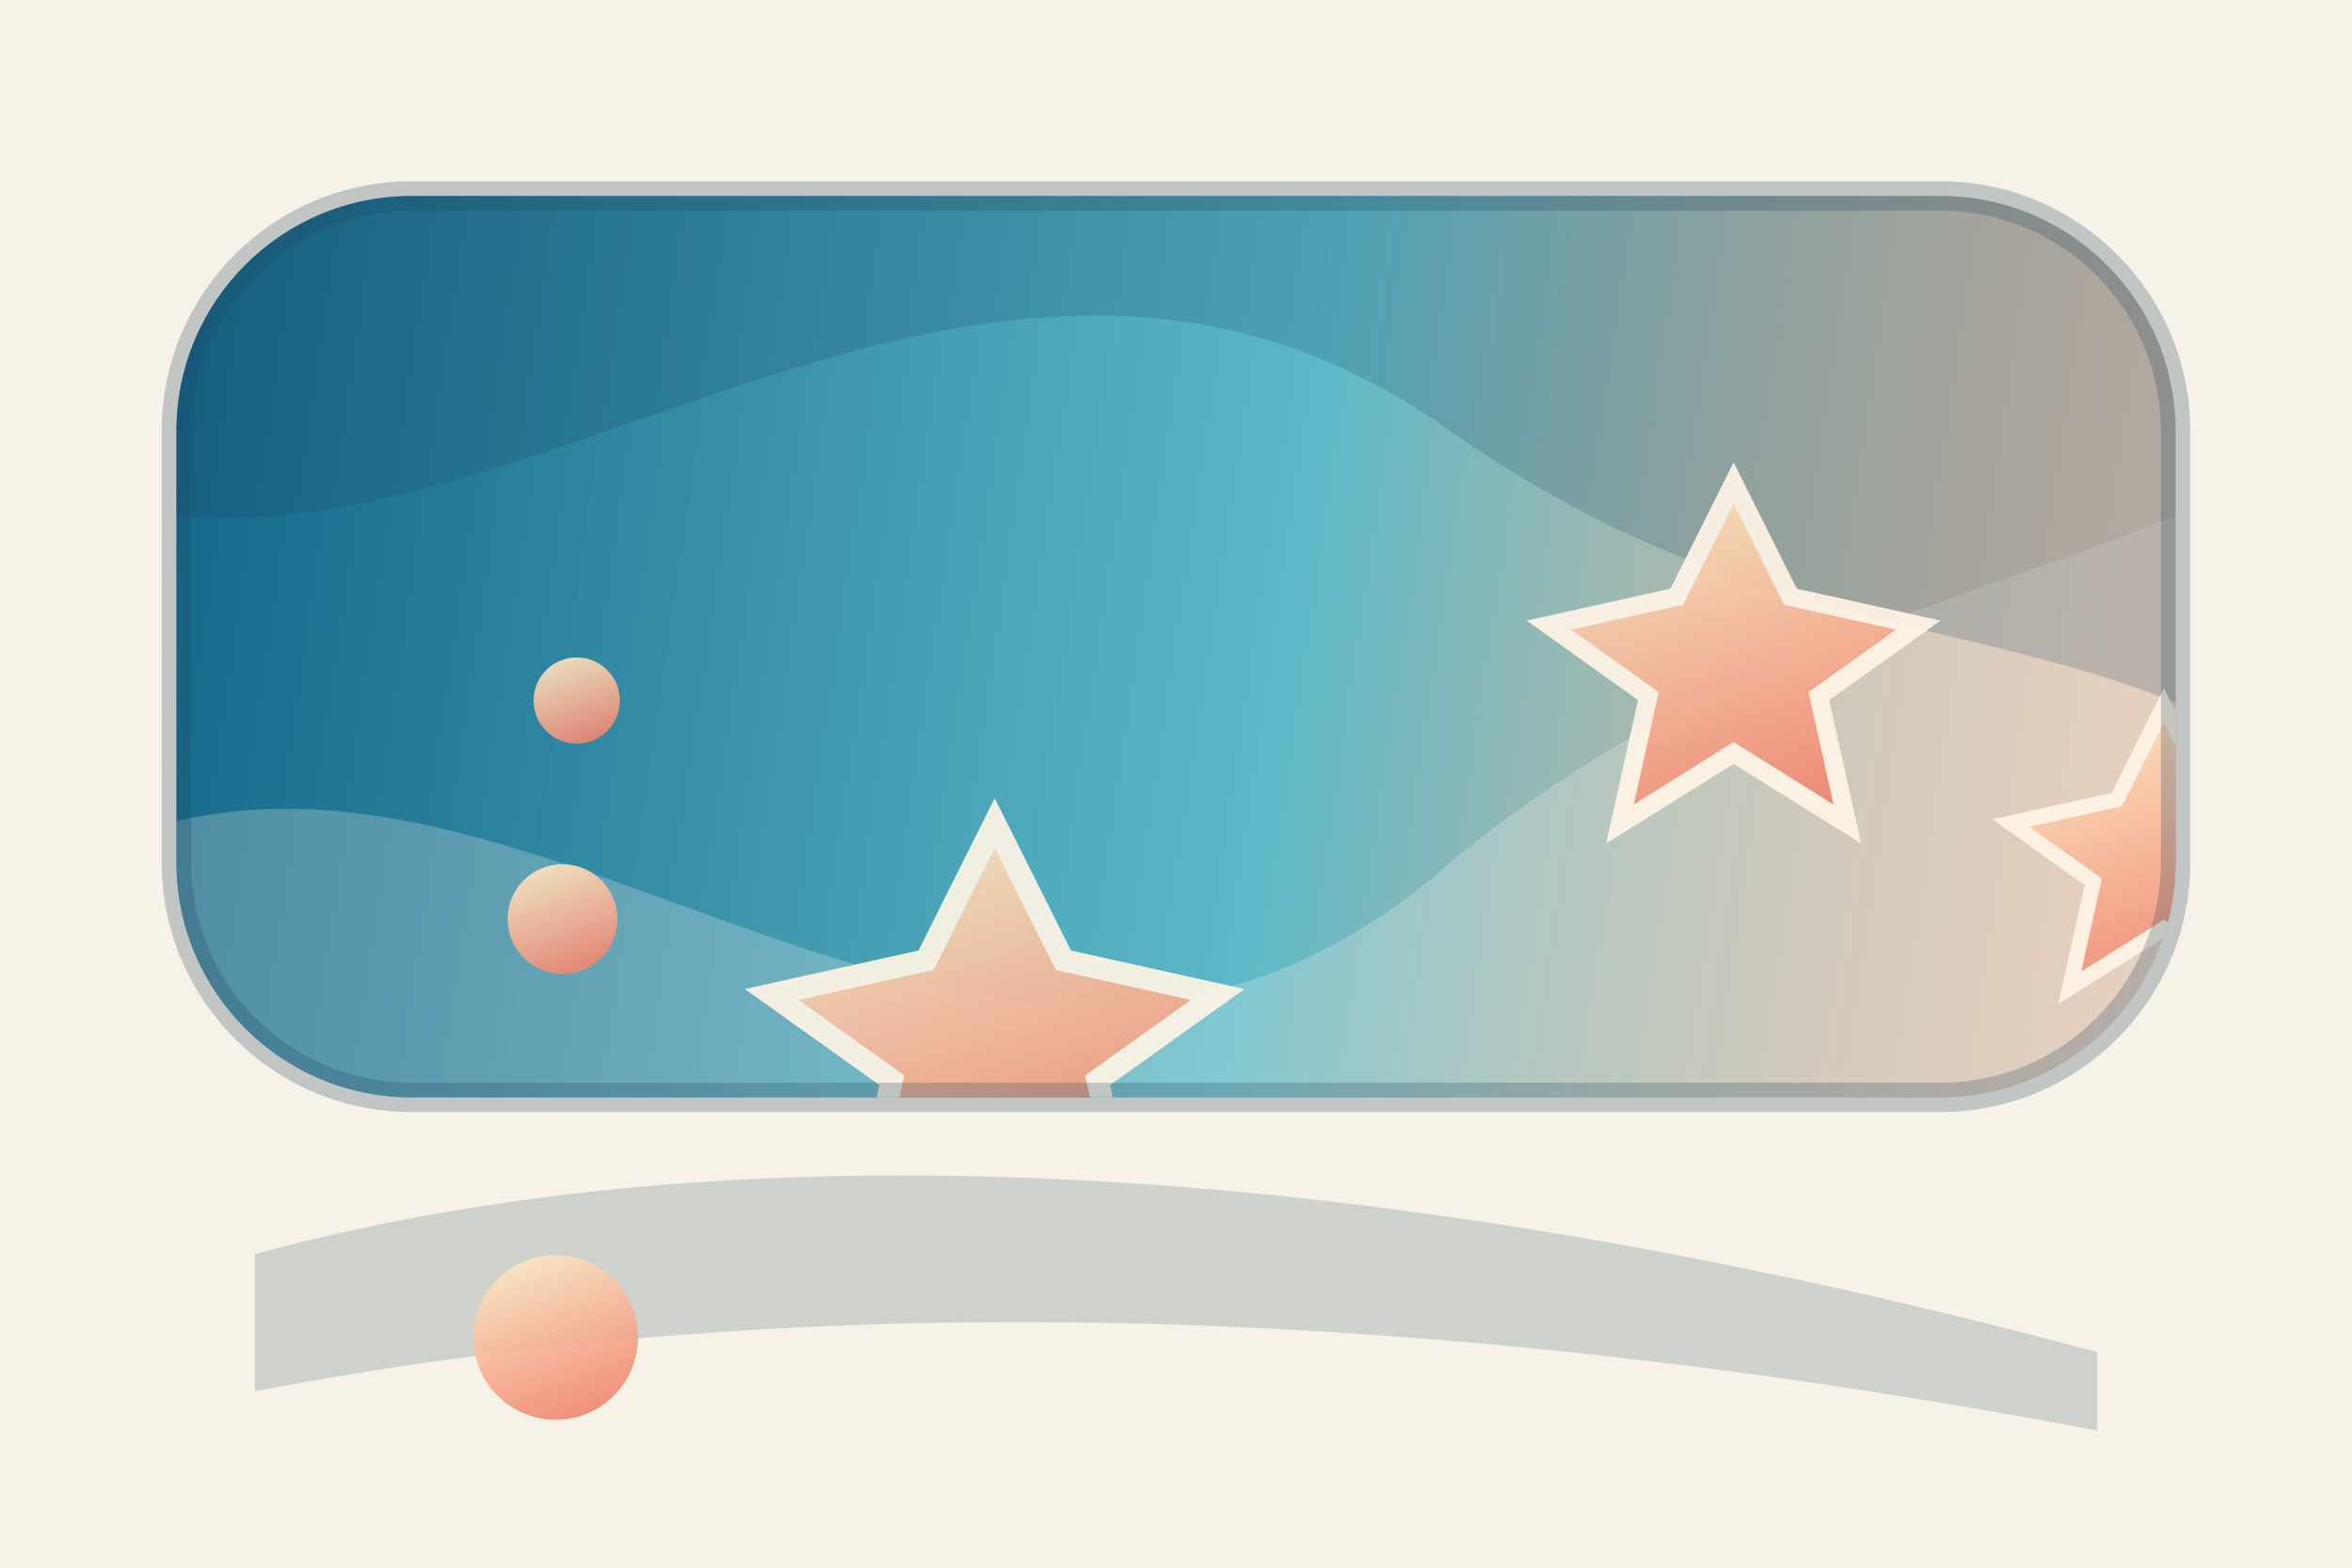
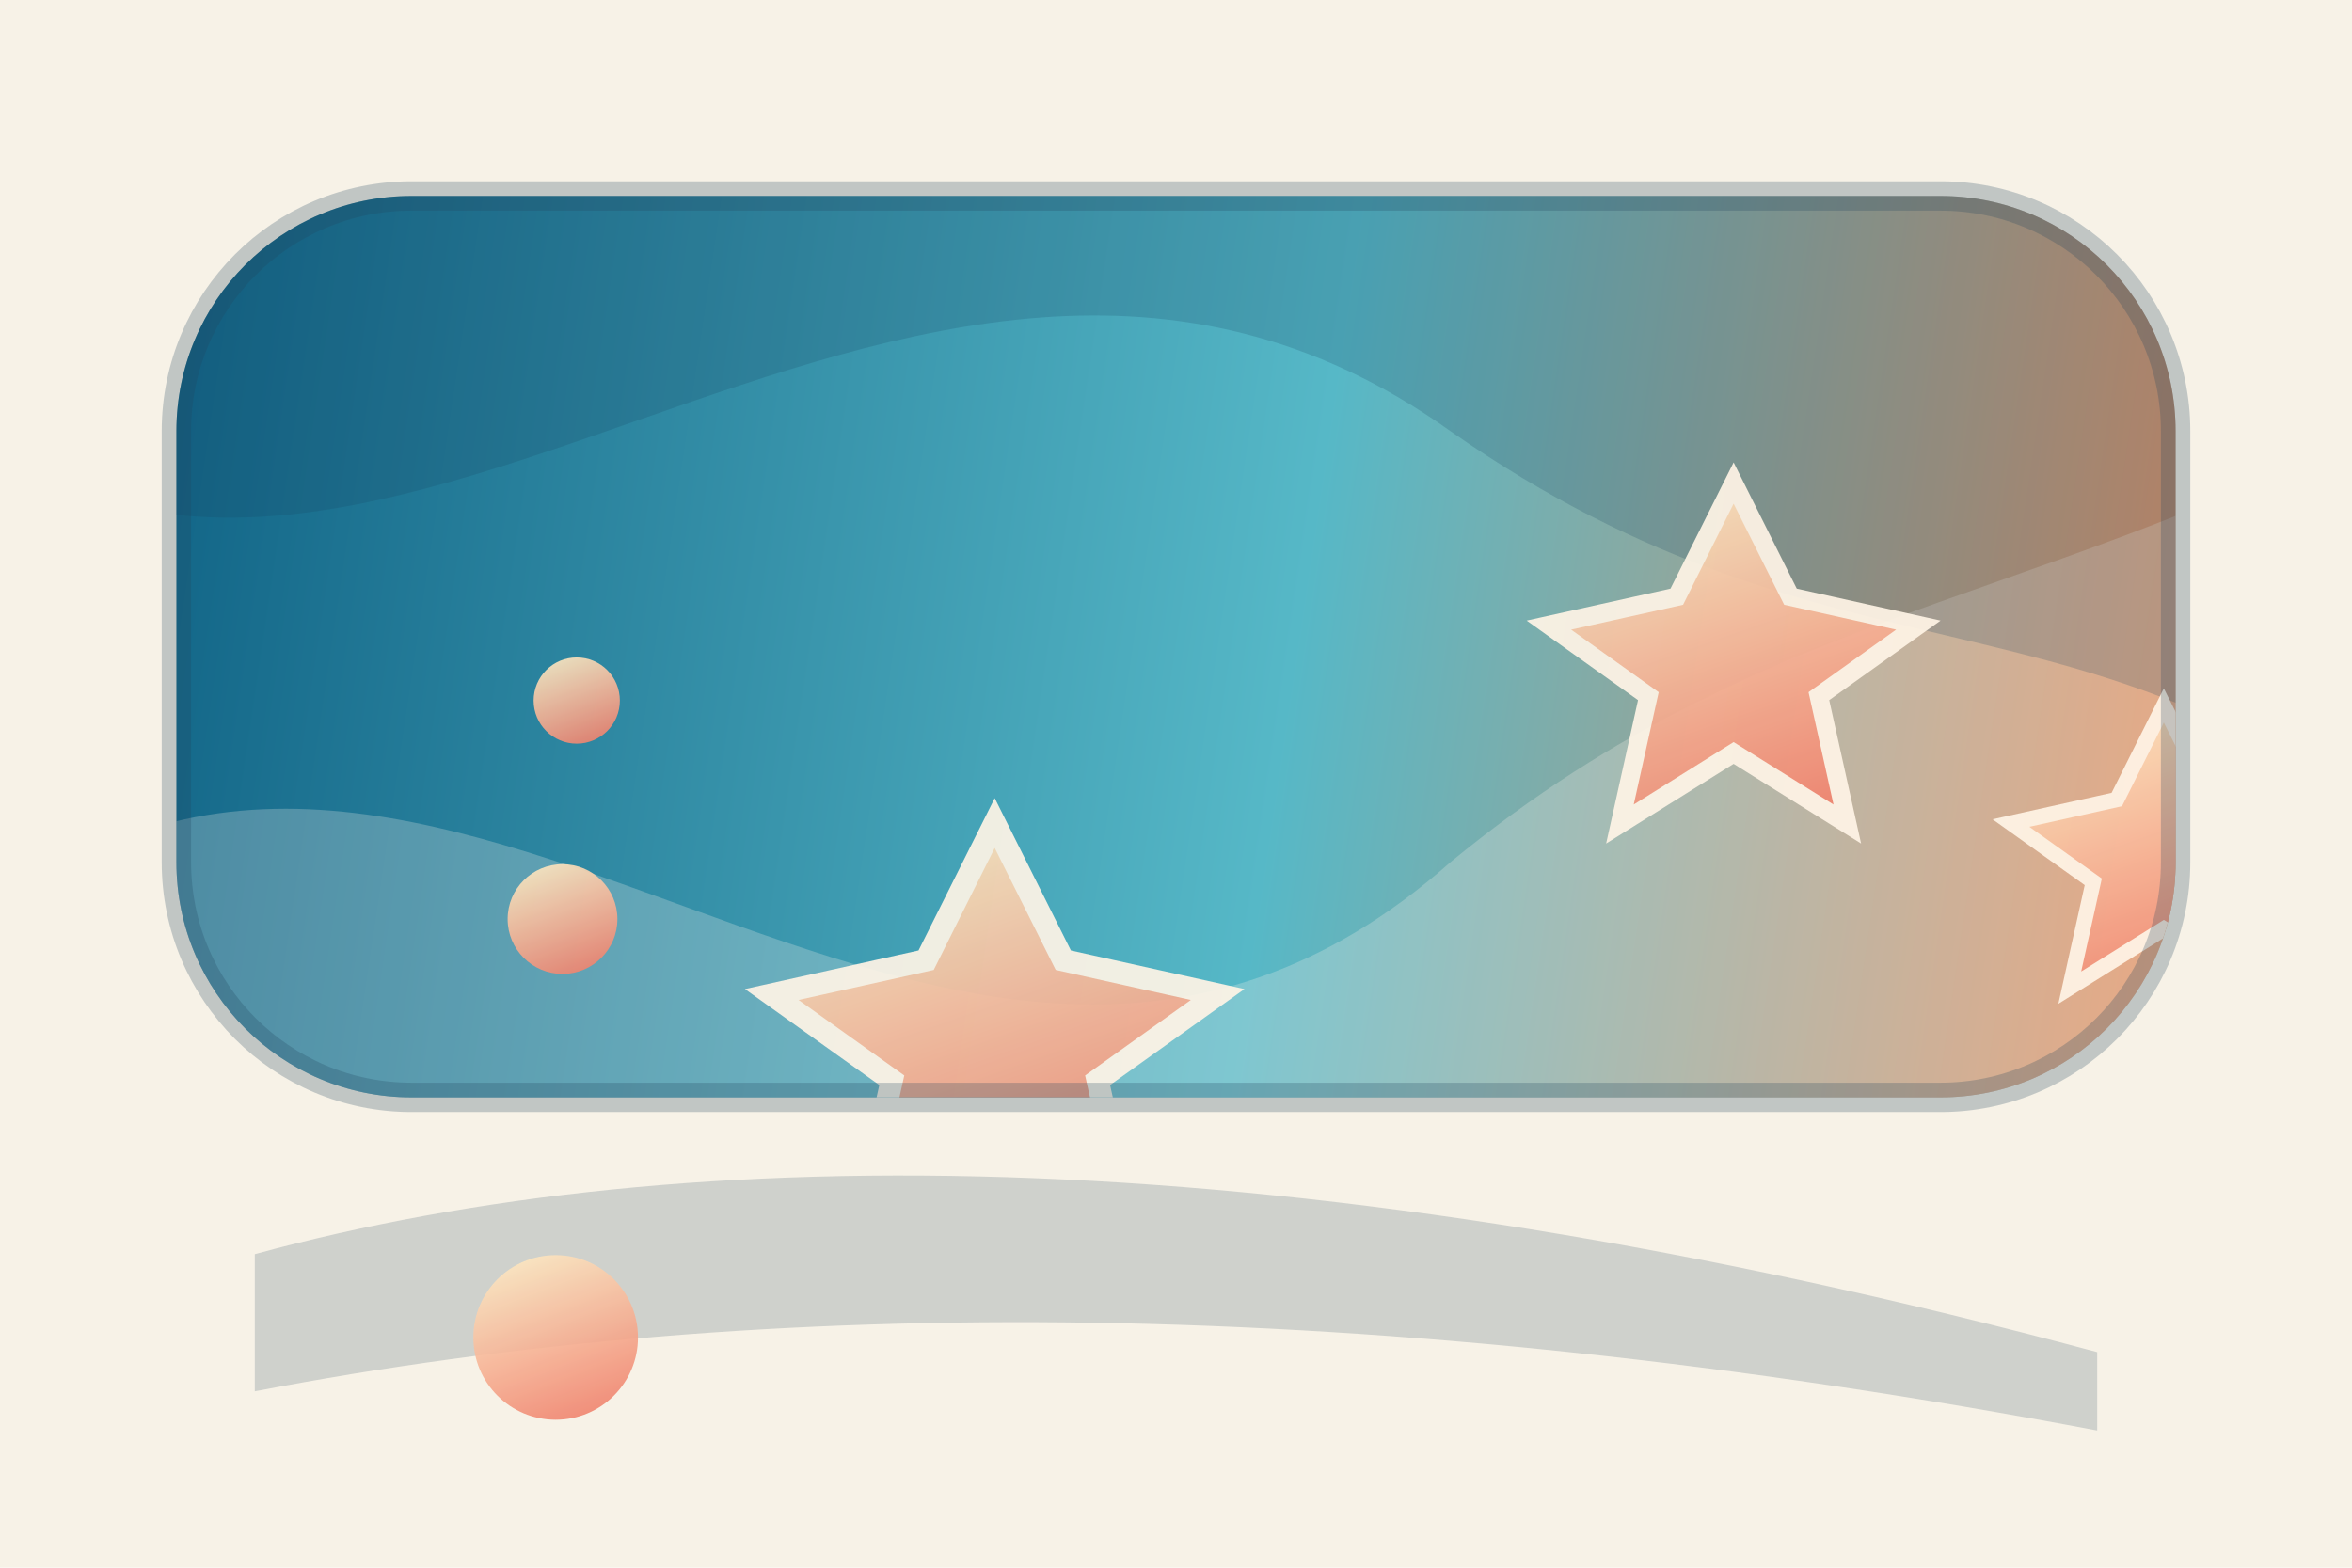
<svg xmlns="http://www.w3.org/2000/svg" xmlns:xlink="http://www.w3.org/1999/xlink" width="240" height="160" viewBox="0 0 240 160">
  <defs>
    <style>
      .hero-fill { fill: url(#hero-grad); }
      .mist { fill: #fff7ee; opacity: 0.24; }
      .badge { fill: url(#badge-grad); stroke: #fff4e6; stroke-width: 1.3; opacity: 0.92; }
      .dot { fill: url(#badge-grad); opacity: 0.90; }
      .outline { fill: none; stroke: #20445d; stroke-width: 3; opacity: 0.25; }
    </style>
    <rect id="hero-window" x="18" y="20" width="204" height="92" rx="24" />
    <circle id="accent-dot" cx="0" cy="0" r="8" />
    <path id="spark" d="M0 -12 L4 -4 L13 -2 L6 3 L8 12 L0 7 L-8 12 L-6 3 L-13 -2 L-4 -4 Z" />
    <clipPath id="hero-clip">
      <use xlink:href="#hero-window" />
    </clipPath>
    <linearGradient id="hero-grad" x1="10" y1="28" x2="230" y2="110" gradientUnits="userSpaceOnUse" gradientTransform="rotate(-12 120 70)">
      <stop offset="0" stop-color="#0b5d81" />
-       <stop offset="0.55" stop-color="#56b8c7" stop-opacity="0.95" />
-       <stop offset="1" stop-color="#f38b56" stop-opacity="0.22" />
+       <stop offset="0.55" stop-color="#56b8c7" />
+       <stop offset="1" stop-color="#f38b56" />
    </linearGradient>
    <linearGradient id="badge-grad" x1="0%" y1="0%" x2="100%" y2="100%" gradientTransform="rotate(24)">
      <stop offset="0" stop-color="#fff2c9" />
      <stop offset="1" stop-color="#ed6b5a" />
    </linearGradient>
  </defs>
  <rect width="240" height="160" fill="#f7f2e7" />
  <use xlink:href="#hero-window" fill="#1e4560" opacity="0.12" />
  <g clip-path="url(#hero-clip)">
    <rect class="hero-fill" x="18" y="20" width="204" height="92" />
    <path class="mist" d="M-4 96 C44 52 96 134 148 88 C182 60 212 62 252 38 L252 118 L-4 118 Z" />
    <path fill="#15425e" opacity="0.20" d="M-8 40 C36 82 92 4 148 44 C188 72 214 58 248 88 L248 0 L-8 0 Z" />
    <use xlink:href="#spark" class="badge" x="58" y="60" transform="scale(1.75)" />
    <use xlink:href="#spark" class="badge" x="122" y="46" transform="scale(1.45)" />
    <use xlink:href="#spark" class="badge" x="184" y="72" transform="scale(1.2)" />
  </g>
  <use xlink:href="#hero-window" class="outline" />
  <path fill="#193b53" opacity="0.18" d="M26 128 C70 116 132 116 214 138 L214 146 C140 132 78 132 26 142 Z" />
  <use xlink:href="#accent-dot" class="dot" x="54" y="130" transform="scale(1.05)" />
  <use xlink:href="#accent-dot" class="dot" x="82" y="134" transform="scale(0.7)" />
  <use xlink:href="#accent-dot" class="dot" x="107" y="130" transform="scale(0.55)" />
</svg>
